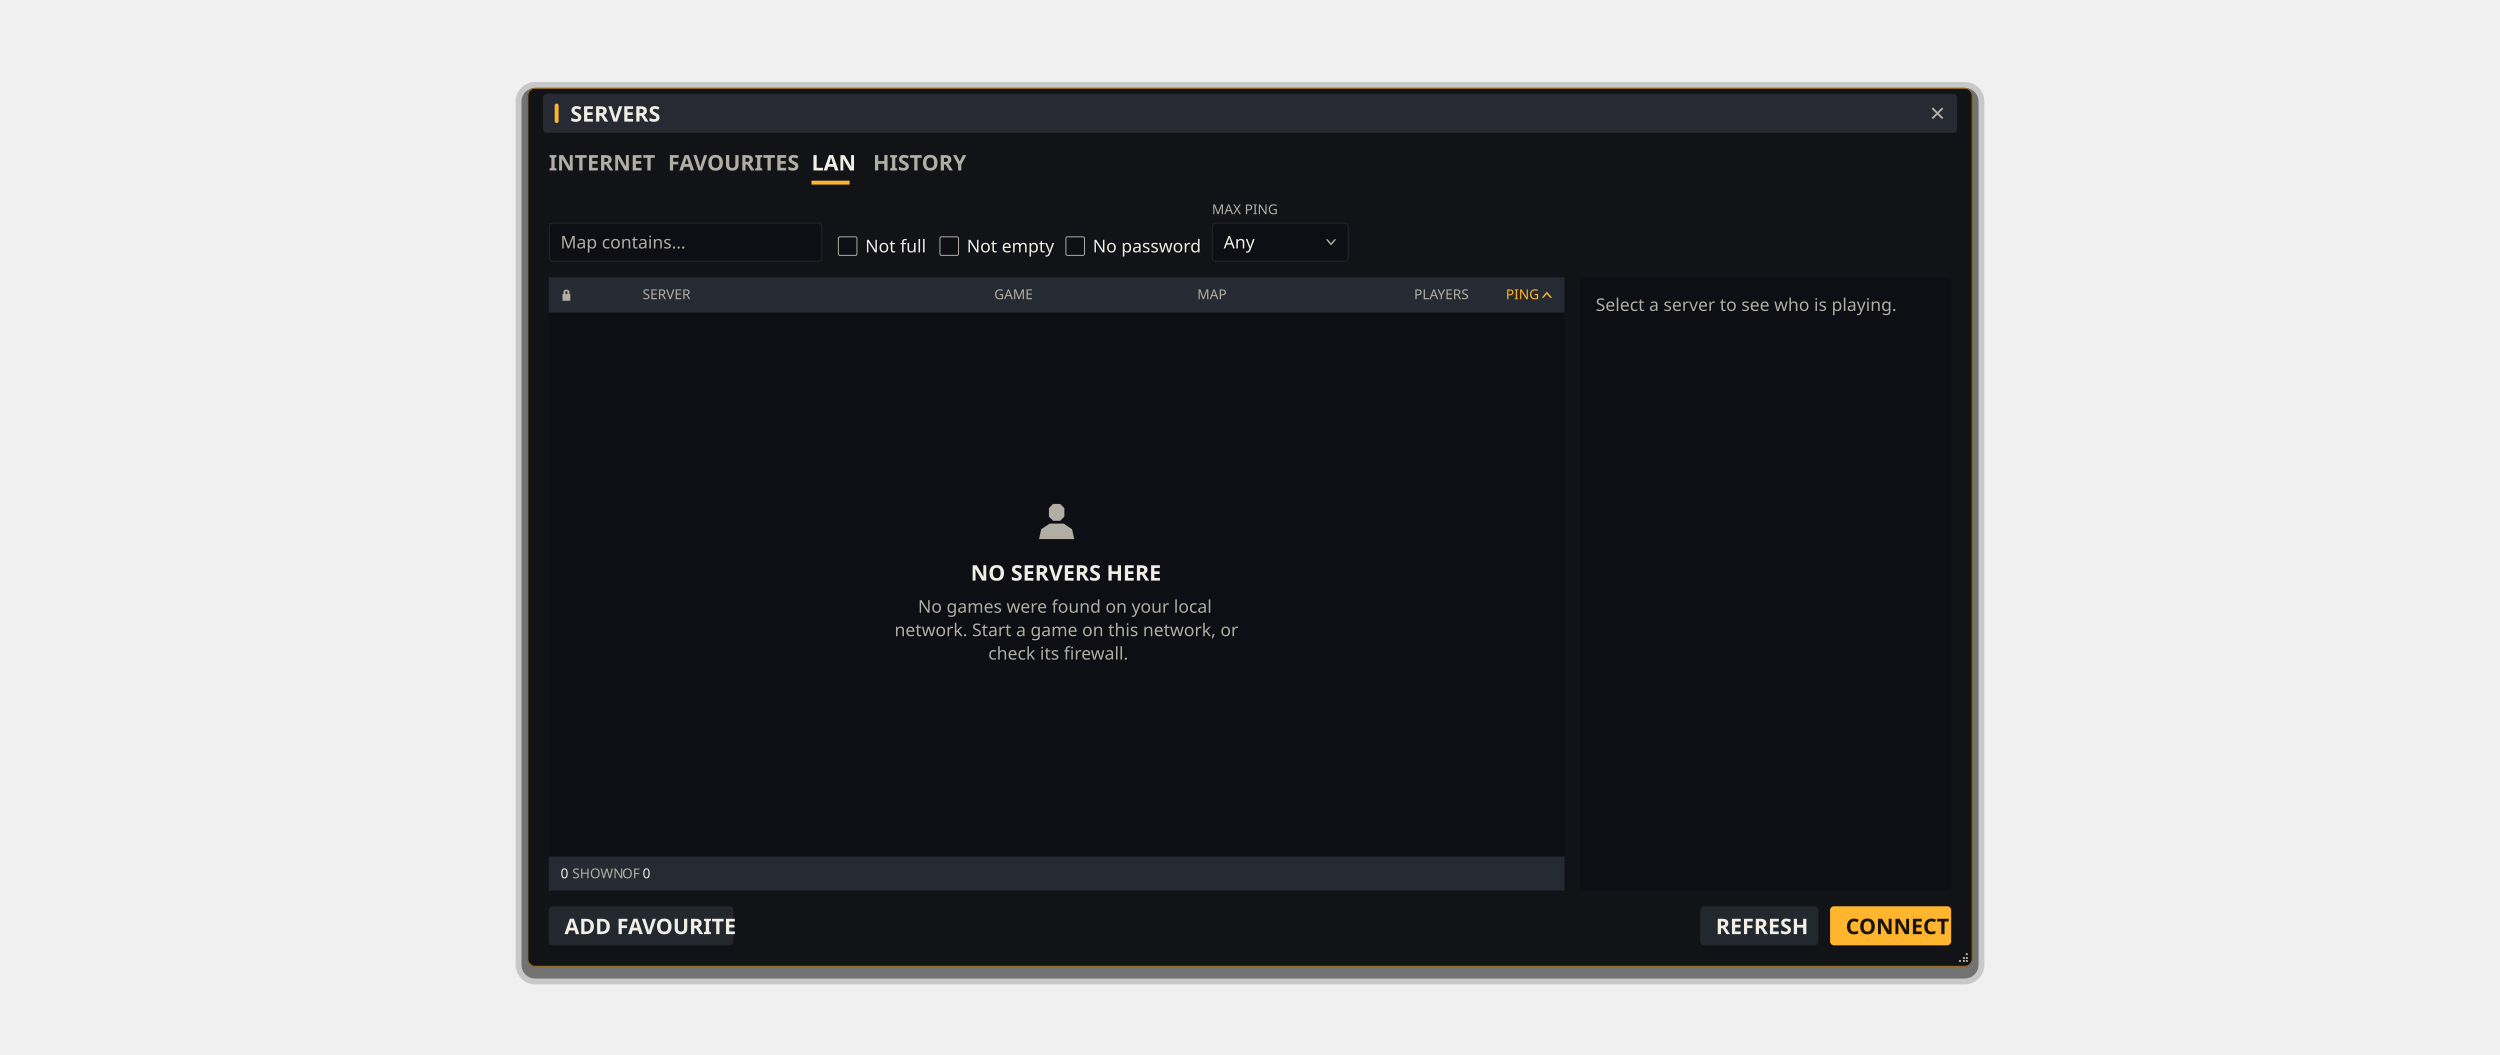
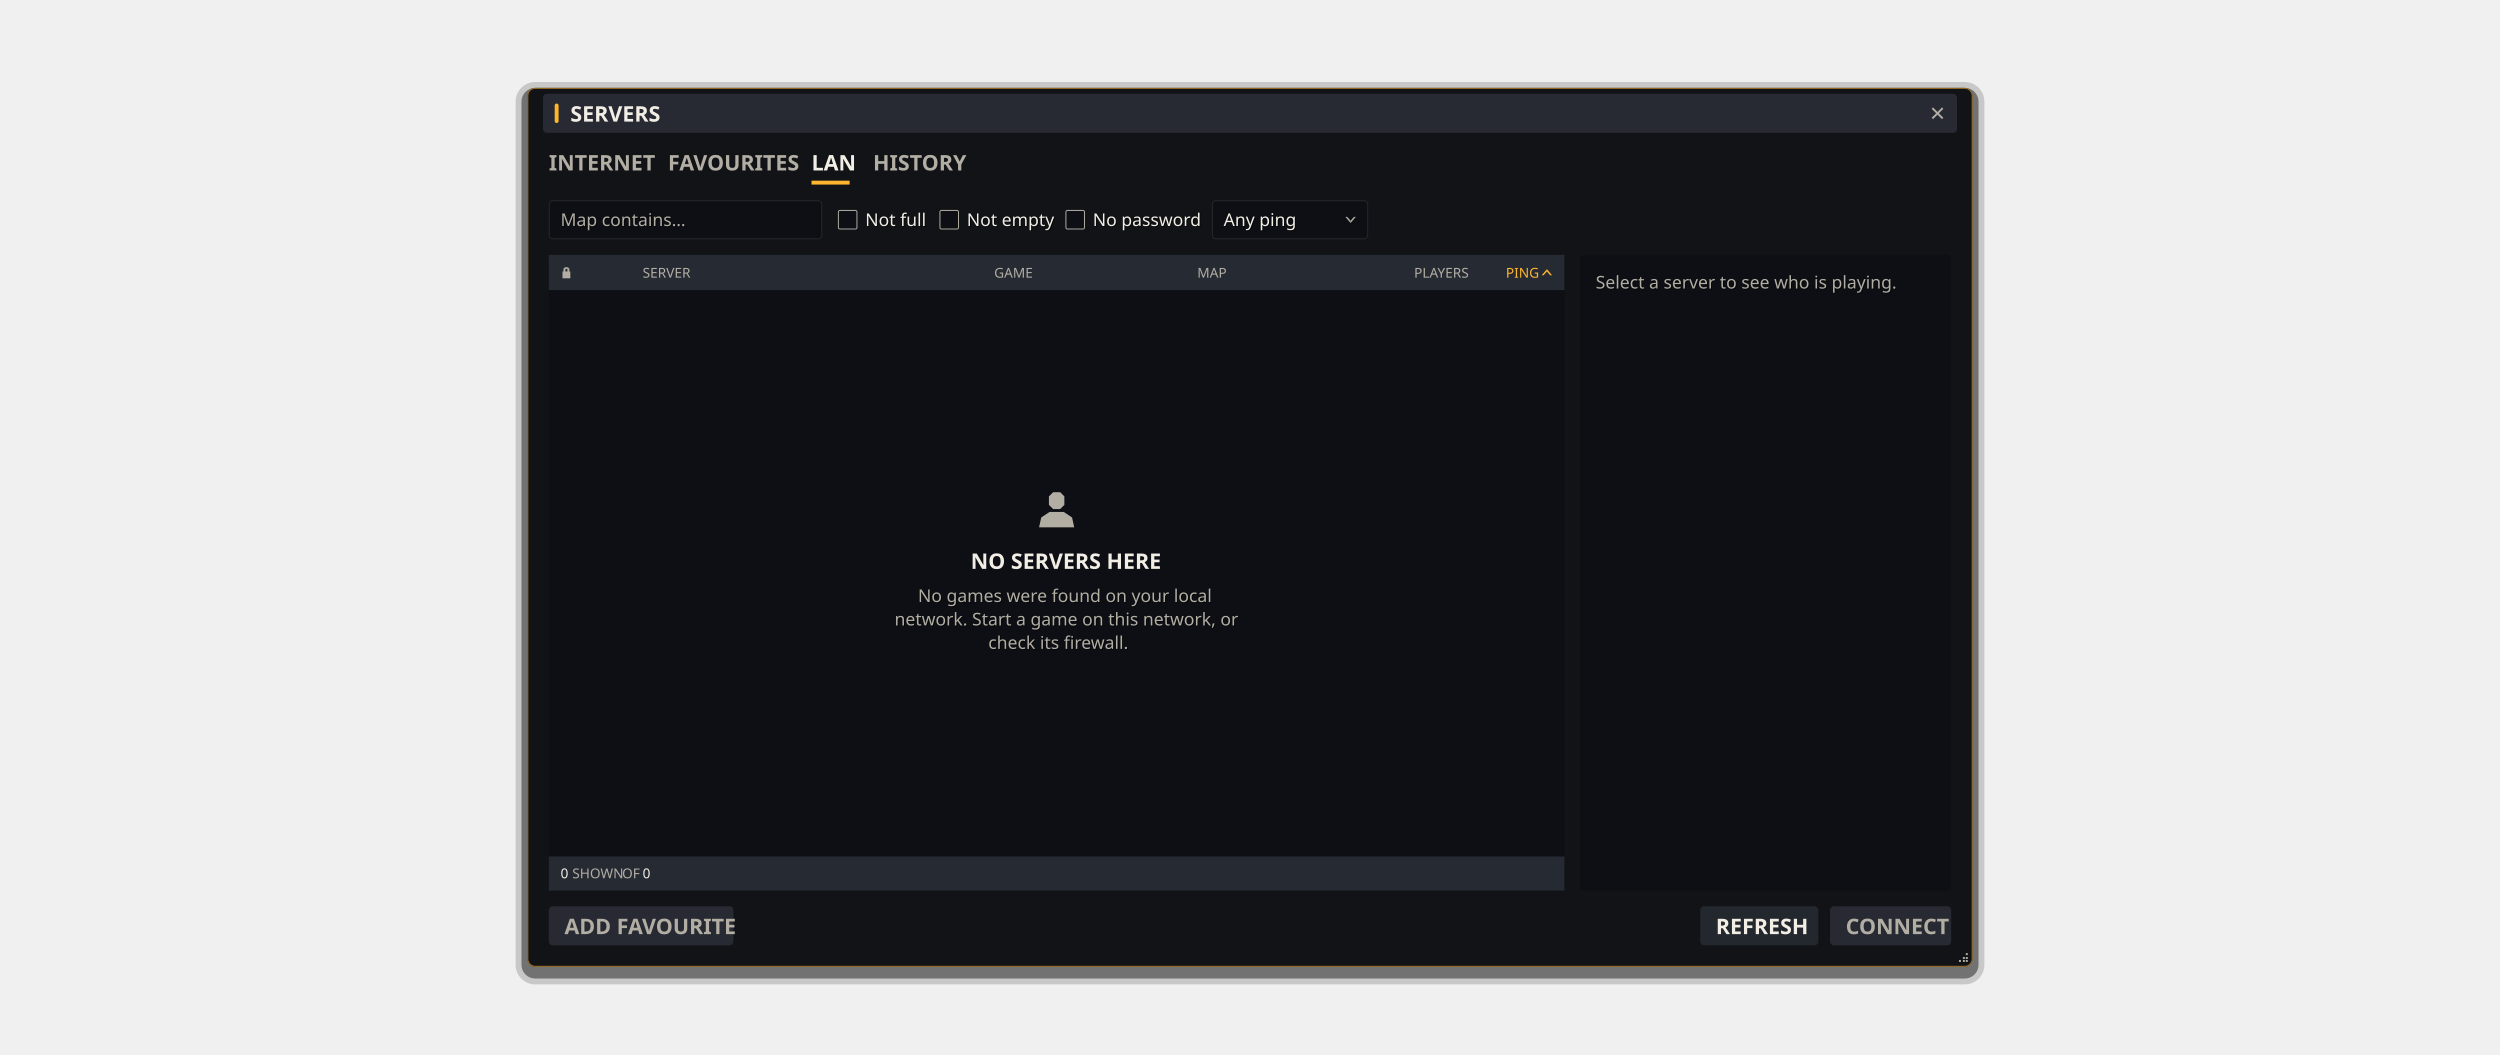
<svg xmlns="http://www.w3.org/2000/svg" width="2560" height="1080" viewBox="0 0 2560 1080" data-scale="1">
  <rect x="528" y="84" width="1504" height="924" rx="20" fill="#000000" fill-opacity="0.17" data-e="2" />
  <rect x="534" y="90" width="1492" height="912" rx="14" fill="#000000" fill-opacity="0.43" data-e="2" />
  <rect x="540" y="90" width="1480" height="900" rx="8" fill="#111317" data-e="2" />
  <rect x="540.5" y="90.5" width="1479" height="899" rx="7.5" fill="none" stroke="#ffb52e" stroke-opacity="0.6" stroke-width="1" data-e="2" />
  <rect x="2013" y="976" width="2" height="2" fill="#b2aea4" data-e="11" />
  <rect x="2010" y="980" width="2" height="2" fill="#b2aea4" data-e="11" />
  <rect x="2013" y="980" width="2" height="2" fill="#b2aea4" data-e="11" />
  <rect x="2006" y="983" width="2" height="2" fill="#b2aea4" data-e="11" />
  <rect x="2010" y="983" width="2" height="2" fill="#b2aea4" data-e="11" />
  <rect x="2013" y="983" width="2" height="2" fill="#b2aea4" data-e="11" />
  <rect x="556" y="96" width="1448" height="40" rx="4" fill="#2c3038" fill-opacity="0.82" data-e="14" />
  <rect x="568" y="106" width="4" height="20" rx="2" fill="#ffb52e" data-e="15" />
  <text x="584" y="124.55" font-family="IBM Plex Sans Condensed" font-size="22" font-weight="600" fill="#f2eee6" xml:space="preserve" data-e="16">SERVERS</text>
  <polygon points="1979.4,110 1990,120.6 1988.6,122 1978,111.4" fill="#b2aea4" data-e="19" />
  <polygon points="1988.6,110 1990,111.4 1979.4,122 1978,120.6" fill="#b2aea4" data-e="19" />
  <clipPath id="c0">
    <rect x="546" y="136" width="1468" height="848" />
  </clipPath>
  <g clip-path="url(#c0)" data-e="20">
    <text x="562" y="174.55" font-family="IBM Plex Sans Condensed" font-size="22" font-weight="600" fill="#b2aea4" xml:space="preserve" data-e="23">INTERNET</text>
    <text x="684" y="174.55" font-family="IBM Plex Sans Condensed" font-size="22" font-weight="600" fill="#b2aea4" xml:space="preserve" data-e="26">FAVOURITES</text>
    <text x="831" y="174.55" font-family="IBM Plex Sans Condensed" font-size="22" font-weight="600" fill="#f2eee6" xml:space="preserve" data-e="29">LAN</text>
    <rect x="831" y="185" width="39" height="4" fill="#ffb52e" data-e="30" />
    <text x="894" y="174.55" font-family="IBM Plex Sans Condensed" font-size="22" font-weight="600" fill="#b2aea4" xml:space="preserve" data-e="32">HISTORY</text>
-     <rect x="562" y="228" width="280" height="40" rx="4" fill="#0d0f13" fill-opacity="0.84" data-e="36" />
-     <rect x="562.5" y="228.5" width="279" height="39" rx="3.5" fill="none" stroke="#ffffff" stroke-opacity="0.1" stroke-width="1" data-e="36" />
+     <rect x="562" y="205" width="280" height="40" rx="4" fill="#0d0f13" fill-opacity="0.84" data-e="38" />
+     <rect x="562.5" y="205.5" width="279" height="39" rx="3.5" fill="none" stroke="#ffffff" stroke-opacity="0.1" stroke-width="1" data-e="38" />
    <clipPath id="c1">
-       <rect x="562" y="228" width="280" height="40" />
+       <rect x="562" y="205" width="280" height="40" />
    </clipPath>
-     <g clip-path="url(#c1)" data-e="36">
-       <text x="575" y="255.45" font-family="IBM Plex Sans" font-size="18" font-weight="400" fill="#000000" fill-opacity="0.6" xml:space="preserve" data-e="37">Map contains…</text>
-       <text x="574" y="254.45" font-family="IBM Plex Sans" font-size="18" font-weight="400" fill="#b2aea4" xml:space="preserve" data-e="37">Map contains…</text>
+     <g clip-path="url(#c1)" data-e="38">
+       <text x="575" y="232.45" font-family="IBM Plex Sans" font-size="18" font-weight="400" fill="#000000" fill-opacity="0.6" xml:space="preserve" data-e="39">Map contains…</text>
+       <text x="574" y="231.45" font-family="IBM Plex Sans" font-size="18" font-weight="400" fill="#b2aea4" xml:space="preserve" data-e="39">Map contains…</text>
    </g>
-     <rect x="858" y="242" width="20" height="20" rx="2" fill="#0d0f13" fill-opacity="0.84" data-e="40" />
-     <rect x="858.5" y="242.5" width="19" height="19" rx="1.5" fill="none" stroke="#b2aea4" stroke-width="1" data-e="40" />
-     <text x="887" y="259.45" font-family="IBM Plex Sans" font-size="18" font-weight="400" fill="#000000" fill-opacity="0.6" xml:space="preserve" data-e="41">Not full</text>
-     <text x="886" y="258.45" font-family="IBM Plex Sans" font-size="18" font-weight="400" fill="#f2eee6" xml:space="preserve" data-e="41">Not full</text>
-     <rect x="962" y="242" width="20" height="20" rx="2" fill="#0d0f13" fill-opacity="0.84" data-e="43" />
-     <rect x="962.5" y="242.5" width="19" height="19" rx="1.5" fill="none" stroke="#b2aea4" stroke-width="1" data-e="43" />
-     <text x="991" y="259.45" font-family="IBM Plex Sans" font-size="18" font-weight="400" fill="#000000" fill-opacity="0.6" xml:space="preserve" data-e="44">Not empty</text>
-     <text x="990" y="258.45" font-family="IBM Plex Sans" font-size="18" font-weight="400" fill="#f2eee6" xml:space="preserve" data-e="44">Not empty</text>
-     <rect x="1091" y="242" width="20" height="20" rx="2" fill="#0d0f13" fill-opacity="0.84" data-e="46" />
-     <rect x="1091.5" y="242.5" width="19" height="19" rx="1.5" fill="none" stroke="#b2aea4" stroke-width="1" data-e="46" />
-     <text x="1120" y="259.45" font-family="IBM Plex Sans" font-size="18" font-weight="400" fill="#000000" fill-opacity="0.6" xml:space="preserve" data-e="47">No password</text>
-     <text x="1119" y="258.45" font-family="IBM Plex Sans" font-size="18" font-weight="400" fill="#f2eee6" xml:space="preserve" data-e="47">No password</text>
-     <text x="1241" y="219.35" font-family="IBM Plex Sans Condensed" font-size="14" font-weight="500" fill="#b2aea4" xml:space="preserve" data-e="49">MAX PING</text>
-     <rect x="1241" y="228" width="140" height="40" rx="4" fill="#0d0f13" fill-opacity="0.84" data-e="50" />
-     <rect x="1241.5" y="228.5" width="139" height="39" rx="3.5" fill="none" stroke="#ffffff" stroke-opacity="0.1" stroke-width="1" data-e="50" />
-     <text x="1254" y="255.45" font-family="IBM Plex Sans" font-size="18" font-weight="400" fill="#000000" fill-opacity="0.6" xml:space="preserve" data-e="51">Any</text>
-     <text x="1253" y="254.45" font-family="IBM Plex Sans" font-size="18" font-weight="400" fill="#f2eee6" xml:space="preserve" data-e="51">Any</text>
-     <polygon points="1357.7,245.1 1359.6,245.1 1363,249 1363,251.4" fill="#b2aea4" data-e="53" />
-     <polygon points="1363,249 1366.4,245.1 1368.3,245.1 1363,251.4" fill="#b2aea4" data-e="53" />
-     <rect x="562" y="284" width="1040" height="628" rx="4" fill="#0d0f13" fill-opacity="0.84" data-e="56" />
+     <rect x="858" y="215" width="20" height="20" rx="2" fill="#0d0f13" fill-opacity="0.84" data-e="42" />
+     <rect x="858.5" y="215.5" width="19" height="19" rx="1.5" fill="none" stroke="#b2aea4" stroke-width="1" data-e="42" />
+     <text x="887" y="232.45" font-family="IBM Plex Sans" font-size="18" font-weight="400" fill="#000000" fill-opacity="0.6" xml:space="preserve" data-e="43">Not full</text>
+     <text x="886" y="231.45" font-family="IBM Plex Sans" font-size="18" font-weight="400" fill="#f2eee6" xml:space="preserve" data-e="43">Not full</text>
+     <rect x="962" y="215" width="20" height="20" rx="2" fill="#0d0f13" fill-opacity="0.84" data-e="45" />
+     <rect x="962.5" y="215.5" width="19" height="19" rx="1.5" fill="none" stroke="#b2aea4" stroke-width="1" data-e="45" />
+     <text x="991" y="232.45" font-family="IBM Plex Sans" font-size="18" font-weight="400" fill="#000000" fill-opacity="0.6" xml:space="preserve" data-e="46">Not empty</text>
+     <text x="990" y="231.45" font-family="IBM Plex Sans" font-size="18" font-weight="400" fill="#f2eee6" xml:space="preserve" data-e="46">Not empty</text>
+     <rect x="1091" y="215" width="20" height="20" rx="2" fill="#0d0f13" fill-opacity="0.84" data-e="48" />
+     <rect x="1091.5" y="215.5" width="19" height="19" rx="1.5" fill="none" stroke="#b2aea4" stroke-width="1" data-e="48" />
+     <text x="1120" y="232.45" font-family="IBM Plex Sans" font-size="18" font-weight="400" fill="#000000" fill-opacity="0.6" xml:space="preserve" data-e="49">No password</text>
+     <text x="1119" y="231.45" font-family="IBM Plex Sans" font-size="18" font-weight="400" fill="#f2eee6" xml:space="preserve" data-e="49">No password</text>
+     <rect x="1241" y="205" width="160" height="40" rx="4" fill="#0d0f13" fill-opacity="0.84" data-e="51" />
+     <rect x="1241.5" y="205.5" width="159" height="39" rx="3.5" fill="none" stroke="#ffffff" stroke-opacity="0.1" stroke-width="1" data-e="51" />
+     <text x="1254" y="232.45" font-family="IBM Plex Sans" font-size="18" font-weight="400" fill="#000000" fill-opacity="0.6" xml:space="preserve" data-e="52">Any ping</text>
+     <text x="1253" y="231.45" font-family="IBM Plex Sans" font-size="18" font-weight="400" fill="#f2eee6" xml:space="preserve" data-e="52">Any ping</text>
+     <polygon points="1377.7,222.1 1379.6,222.1 1383,226 1383,228.4" fill="#b2aea4" data-e="54" />
+     <polygon points="1383,226 1386.4,222.1 1388.3,222.1 1383,228.4" fill="#b2aea4" data-e="54" />
+     <rect x="562" y="261" width="1040" height="651" rx="4" fill="#0d0f13" fill-opacity="0.84" data-e="57" />
    <clipPath id="c2">
-       <rect x="562" y="284" width="1040" height="628" />
+       <rect x="562" y="261" width="1040" height="651" />
    </clipPath>
-     <g clip-path="url(#c2)" data-e="56">
-       <rect x="562" y="284" width="1040" height="36" fill="#2c3038" fill-opacity="0.82" data-e="57" />
-       <rect x="576" y="301" width="8" height="7" fill="#b2aea4" data-e="58" />
-       <rect x="577" y="298" width="2" height="4" fill="#b2aea4" data-e="58" />
-       <rect x="581" y="298" width="2" height="4" fill="#b2aea4" data-e="58" />
-       <polygon points="577.1,298.4 578.3,296.7 581.7,296.7 582.9,298.4 581.4,298.4 578.6,298.4" fill="#b2aea4" data-e="58" />
-       <text x="658" y="306.35" font-family="IBM Plex Sans Condensed" font-size="14" font-weight="500" fill="#b2aea4" xml:space="preserve" data-e="60">SERVER</text>
-       <text x="1018" y="306.35" font-family="IBM Plex Sans Condensed" font-size="14" font-weight="500" fill="#b2aea4" xml:space="preserve" data-e="61">GAME</text>
-       <text x="1226" y="306.35" font-family="IBM Plex Sans Condensed" font-size="14" font-weight="500" fill="#b2aea4" xml:space="preserve" data-e="62">MAP</text>
-       <text x="1448" y="306.35" font-family="IBM Plex Sans Condensed" font-size="14" font-weight="500" fill="#b2aea4" xml:space="preserve" data-e="63">PLAYERS</text>
-       <text x="1542" y="306.35" font-family="IBM Plex Sans Condensed" font-size="14" font-weight="500" fill="#ffb52e" xml:space="preserve" data-e="65">PING</text>
-       <polygon points="1578.7,304.9 1584,298.6 1584,301 1580.6,304.9" fill="#ffb52e" data-e="66" />
-       <polygon points="1584,298.6 1589.3,304.9 1587.4,304.9 1584,301" fill="#ffb52e" data-e="66" />
-       <polygon points="1078.4,516 1085.6,516 1089.9,520.3 1089.9,529 1085.6,533.3 1078.4,533.3 1074.1,529 1074.1,520.3" fill="#b2aea4" data-e="69" />
-       <polygon points="1074.8,536.2 1089.2,536.2 1097.8,541.9 1100,552 1064,552 1066.2,541.9" fill="#b2aea4" data-e="69" />
-       <text x="994" y="594.55" font-family="IBM Plex Sans Condensed" font-size="22" font-weight="600" fill="#f2eee6" xml:space="preserve" data-e="71">NO SERVERS HERE</text>
-       <text x="941" y="628.45" font-family="IBM Plex Sans" font-size="18" font-weight="400" fill="#000000" fill-opacity="0.6" xml:space="preserve" data-e="72">No games were found on your local</text>
-       <text x="940" y="627.45" font-family="IBM Plex Sans" font-size="18" font-weight="400" fill="#b2aea4" xml:space="preserve" data-e="72">No games were found on your local</text>
-       <text x="917" y="652.45" font-family="IBM Plex Sans" font-size="18" font-weight="400" fill="#000000" fill-opacity="0.6" xml:space="preserve" data-e="72">network. Start a game on this network, or</text>
-       <text x="916" y="651.45" font-family="IBM Plex Sans" font-size="18" font-weight="400" fill="#b2aea4" xml:space="preserve" data-e="72">network. Start a game on this network, or</text>
-       <text x="1013" y="676.45" font-family="IBM Plex Sans" font-size="18" font-weight="400" fill="#000000" fill-opacity="0.6" xml:space="preserve" data-e="72">check its firewall.</text>
-       <text x="1012" y="675.45" font-family="IBM Plex Sans" font-size="18" font-weight="400" fill="#b2aea4" xml:space="preserve" data-e="72">check its firewall.</text>
-       <rect x="562" y="877" width="1040" height="35" fill="#2c3038" fill-opacity="0.82" data-e="73" />
-       <text x="574" y="899.35" font-family="IBM Plex Sans Condensed" font-size="14" font-weight="500" fill="#f2eee6" xml:space="preserve" data-e="74">0</text>
-       <text x="586" y="899.35" font-family="IBM Plex Sans Condensed" font-size="14" font-weight="500" fill="#b2aea4" xml:space="preserve" data-e="75">SHOWN</text>
-       <text x="637" y="899.35" font-family="IBM Plex Sans Condensed" font-size="14" font-weight="500" fill="#b2aea4" xml:space="preserve" data-e="76">OF</text>
-       <text x="658" y="899.35" font-family="IBM Plex Sans Condensed" font-size="14" font-weight="500" fill="#f2eee6" xml:space="preserve" data-e="77">0</text>
+     <g clip-path="url(#c2)" data-e="57">
+       <rect x="562" y="261" width="1040" height="36" fill="#2c3038" fill-opacity="0.82" data-e="58" />
+       <rect x="576" y="278" width="8" height="7" fill="#b2aea4" data-e="59" />
+       <rect x="577" y="275" width="2" height="4" fill="#b2aea4" data-e="59" />
+       <rect x="581" y="275" width="2" height="4" fill="#b2aea4" data-e="59" />
+       <polygon points="577.1,275.4 578.3,273.7 581.7,273.7 582.9,275.4 581.4,275.4 578.6,275.4" fill="#b2aea4" data-e="59" />
+       <text x="658" y="284.35" font-family="IBM Plex Sans Condensed" font-size="14" font-weight="500" fill="#b2aea4" xml:space="preserve" data-e="62">SERVER</text>
+       <text x="1018" y="284.35" font-family="IBM Plex Sans Condensed" font-size="14" font-weight="500" fill="#b2aea4" xml:space="preserve" data-e="64">GAME</text>
+       <text x="1226" y="284.35" font-family="IBM Plex Sans Condensed" font-size="14" font-weight="500" fill="#b2aea4" xml:space="preserve" data-e="66">MAP</text>
+       <text x="1448" y="284.35" font-family="IBM Plex Sans Condensed" font-size="14" font-weight="500" fill="#b2aea4" xml:space="preserve" data-e="68">PLAYERS</text>
+       <text x="1542" y="284.35" font-family="IBM Plex Sans Condensed" font-size="14" font-weight="500" fill="#ffb52e" xml:space="preserve" data-e="70">PING</text>
+       <polygon points="1578.7,281.9 1584,275.6 1584,278 1580.6,281.9" fill="#ffb52e" data-e="71" />
+       <polygon points="1584,275.6 1589.3,281.9 1587.4,281.9 1584,278" fill="#ffb52e" data-e="71" />
+       <polygon points="1078.4,504 1085.6,504 1089.9,508.3 1089.9,517 1085.6,521.3 1078.4,521.3 1074.1,517 1074.1,508.3" fill="#b2aea4" data-e="74" />
+       <polygon points="1074.8,524.2 1089.2,524.2 1097.8,529.9 1100,540 1064,540 1066.2,529.9" fill="#b2aea4" data-e="74" />
+       <text x="994" y="582.55" font-family="IBM Plex Sans Condensed" font-size="22" font-weight="600" fill="#f2eee6" xml:space="preserve" data-e="76">NO SERVERS HERE</text>
+       <text x="941" y="617.45" font-family="IBM Plex Sans" font-size="18" font-weight="400" fill="#000000" fill-opacity="0.6" xml:space="preserve" data-e="77">No games were found on your local</text>
+       <text x="940" y="616.45" font-family="IBM Plex Sans" font-size="18" font-weight="400" fill="#b2aea4" xml:space="preserve" data-e="77">No games were found on your local</text>
+       <text x="917" y="641.45" font-family="IBM Plex Sans" font-size="18" font-weight="400" fill="#000000" fill-opacity="0.6" xml:space="preserve" data-e="77">network. Start a game on this network, or</text>
+       <text x="916" y="640.45" font-family="IBM Plex Sans" font-size="18" font-weight="400" fill="#b2aea4" xml:space="preserve" data-e="77">network. Start a game on this network, or</text>
+       <text x="1013" y="665.45" font-family="IBM Plex Sans" font-size="18" font-weight="400" fill="#000000" fill-opacity="0.6" xml:space="preserve" data-e="77">check its firewall.</text>
+       <text x="1012" y="664.45" font-family="IBM Plex Sans" font-size="18" font-weight="400" fill="#b2aea4" xml:space="preserve" data-e="77">check its firewall.</text>
+       <rect x="562" y="877" width="1040" height="35" fill="#2c3038" fill-opacity="0.82" data-e="78" />
+       <text x="574" y="899.35" font-family="IBM Plex Sans Condensed" font-size="14" font-weight="500" fill="#f2eee6" xml:space="preserve" data-e="79">0</text>
+       <text x="586" y="899.35" font-family="IBM Plex Sans Condensed" font-size="14" font-weight="500" fill="#b2aea4" xml:space="preserve" data-e="80">SHOWN</text>
+       <text x="637" y="899.35" font-family="IBM Plex Sans Condensed" font-size="14" font-weight="500" fill="#b2aea4" xml:space="preserve" data-e="81">OF</text>
+       <text x="658" y="899.35" font-family="IBM Plex Sans Condensed" font-size="14" font-weight="500" fill="#f2eee6" xml:space="preserve" data-e="82">0</text>
    </g>
-     <rect x="1618" y="284" width="380" height="628" rx="4" fill="#0d0f13" fill-opacity="0.84" data-e="79" />
+     <rect x="1618" y="261" width="380" height="651" rx="4" fill="#0d0f13" fill-opacity="0.84" data-e="84" />
    <clipPath id="c3">
-       <rect x="1618" y="284" width="380" height="628" />
+       <rect x="1618" y="261" width="380" height="651" />
    </clipPath>
-     <g clip-path="url(#c3)" data-e="79">
-       <text x="1635" y="319.45" font-family="IBM Plex Sans" font-size="18" font-weight="400" fill="#000000" fill-opacity="0.6" xml:space="preserve" data-e="80">Select a server to see who is playing.</text>
-       <text x="1634" y="318.45" font-family="IBM Plex Sans" font-size="18" font-weight="400" fill="#b2aea4" xml:space="preserve" data-e="80">Select a server to see who is playing.</text>
+     <g clip-path="url(#c3)" data-e="84">
+       <text x="1635" y="296.45" font-family="IBM Plex Sans" font-size="18" font-weight="400" fill="#000000" fill-opacity="0.6" xml:space="preserve" data-e="85">Select a server to see who is playing.</text>
+       <text x="1634" y="295.45" font-family="IBM Plex Sans" font-size="18" font-weight="400" fill="#b2aea4" xml:space="preserve" data-e="85">Select a server to see who is playing.</text>
    </g>
-     <rect x="562" y="928" width="189" height="40" rx="4" fill="#2c3038" fill-opacity="0.7" data-e="82" />
-     <text x="578" y="956.55" font-family="IBM Plex Sans Condensed" font-size="22" font-weight="600" fill="#f2eee6" xml:space="preserve" data-e="83">ADD FAVOURITE</text>
-     <rect x="1741" y="928" width="121" height="40" rx="4" fill="#2c3038" fill-opacity="0.7" data-e="85" />
-     <text x="1757" y="956.55" font-family="IBM Plex Sans Condensed" font-size="22" font-weight="600" fill="#f2eee6" xml:space="preserve" data-e="86">REFRESH</text>
-     <rect x="1874" y="928" width="124" height="40" rx="4" fill="#ffb52e" data-e="87" />
-     <text x="1890" y="956.55" font-family="IBM Plex Sans Condensed" font-size="22" font-weight="600" fill="#1a1204" xml:space="preserve" data-e="88">CONNECT</text>
+     <rect x="562" y="928" width="189" height="40" rx="4" fill="#2c3038" fill-opacity="0.82" data-e="87" />
+     <text x="578" y="956.55" font-family="IBM Plex Sans Condensed" font-size="22" font-weight="600" fill="#b2aea4" xml:space="preserve" data-e="88">ADD FAVOURITE</text>
+     <rect x="1741" y="928" width="121" height="40" rx="4" fill="#2c3038" fill-opacity="0.7" data-e="90" />
+     <text x="1757" y="956.55" font-family="IBM Plex Sans Condensed" font-size="22" font-weight="600" fill="#f2eee6" xml:space="preserve" data-e="91">REFRESH</text>
+     <rect x="1874" y="928" width="124" height="40" rx="4" fill="#2c3038" fill-opacity="0.82" data-e="92" />
+     <text x="1890" y="956.55" font-family="IBM Plex Sans Condensed" font-size="22" font-weight="600" fill="#b2aea4" xml:space="preserve" data-e="93">CONNECT</text>
  </g>
</svg>
